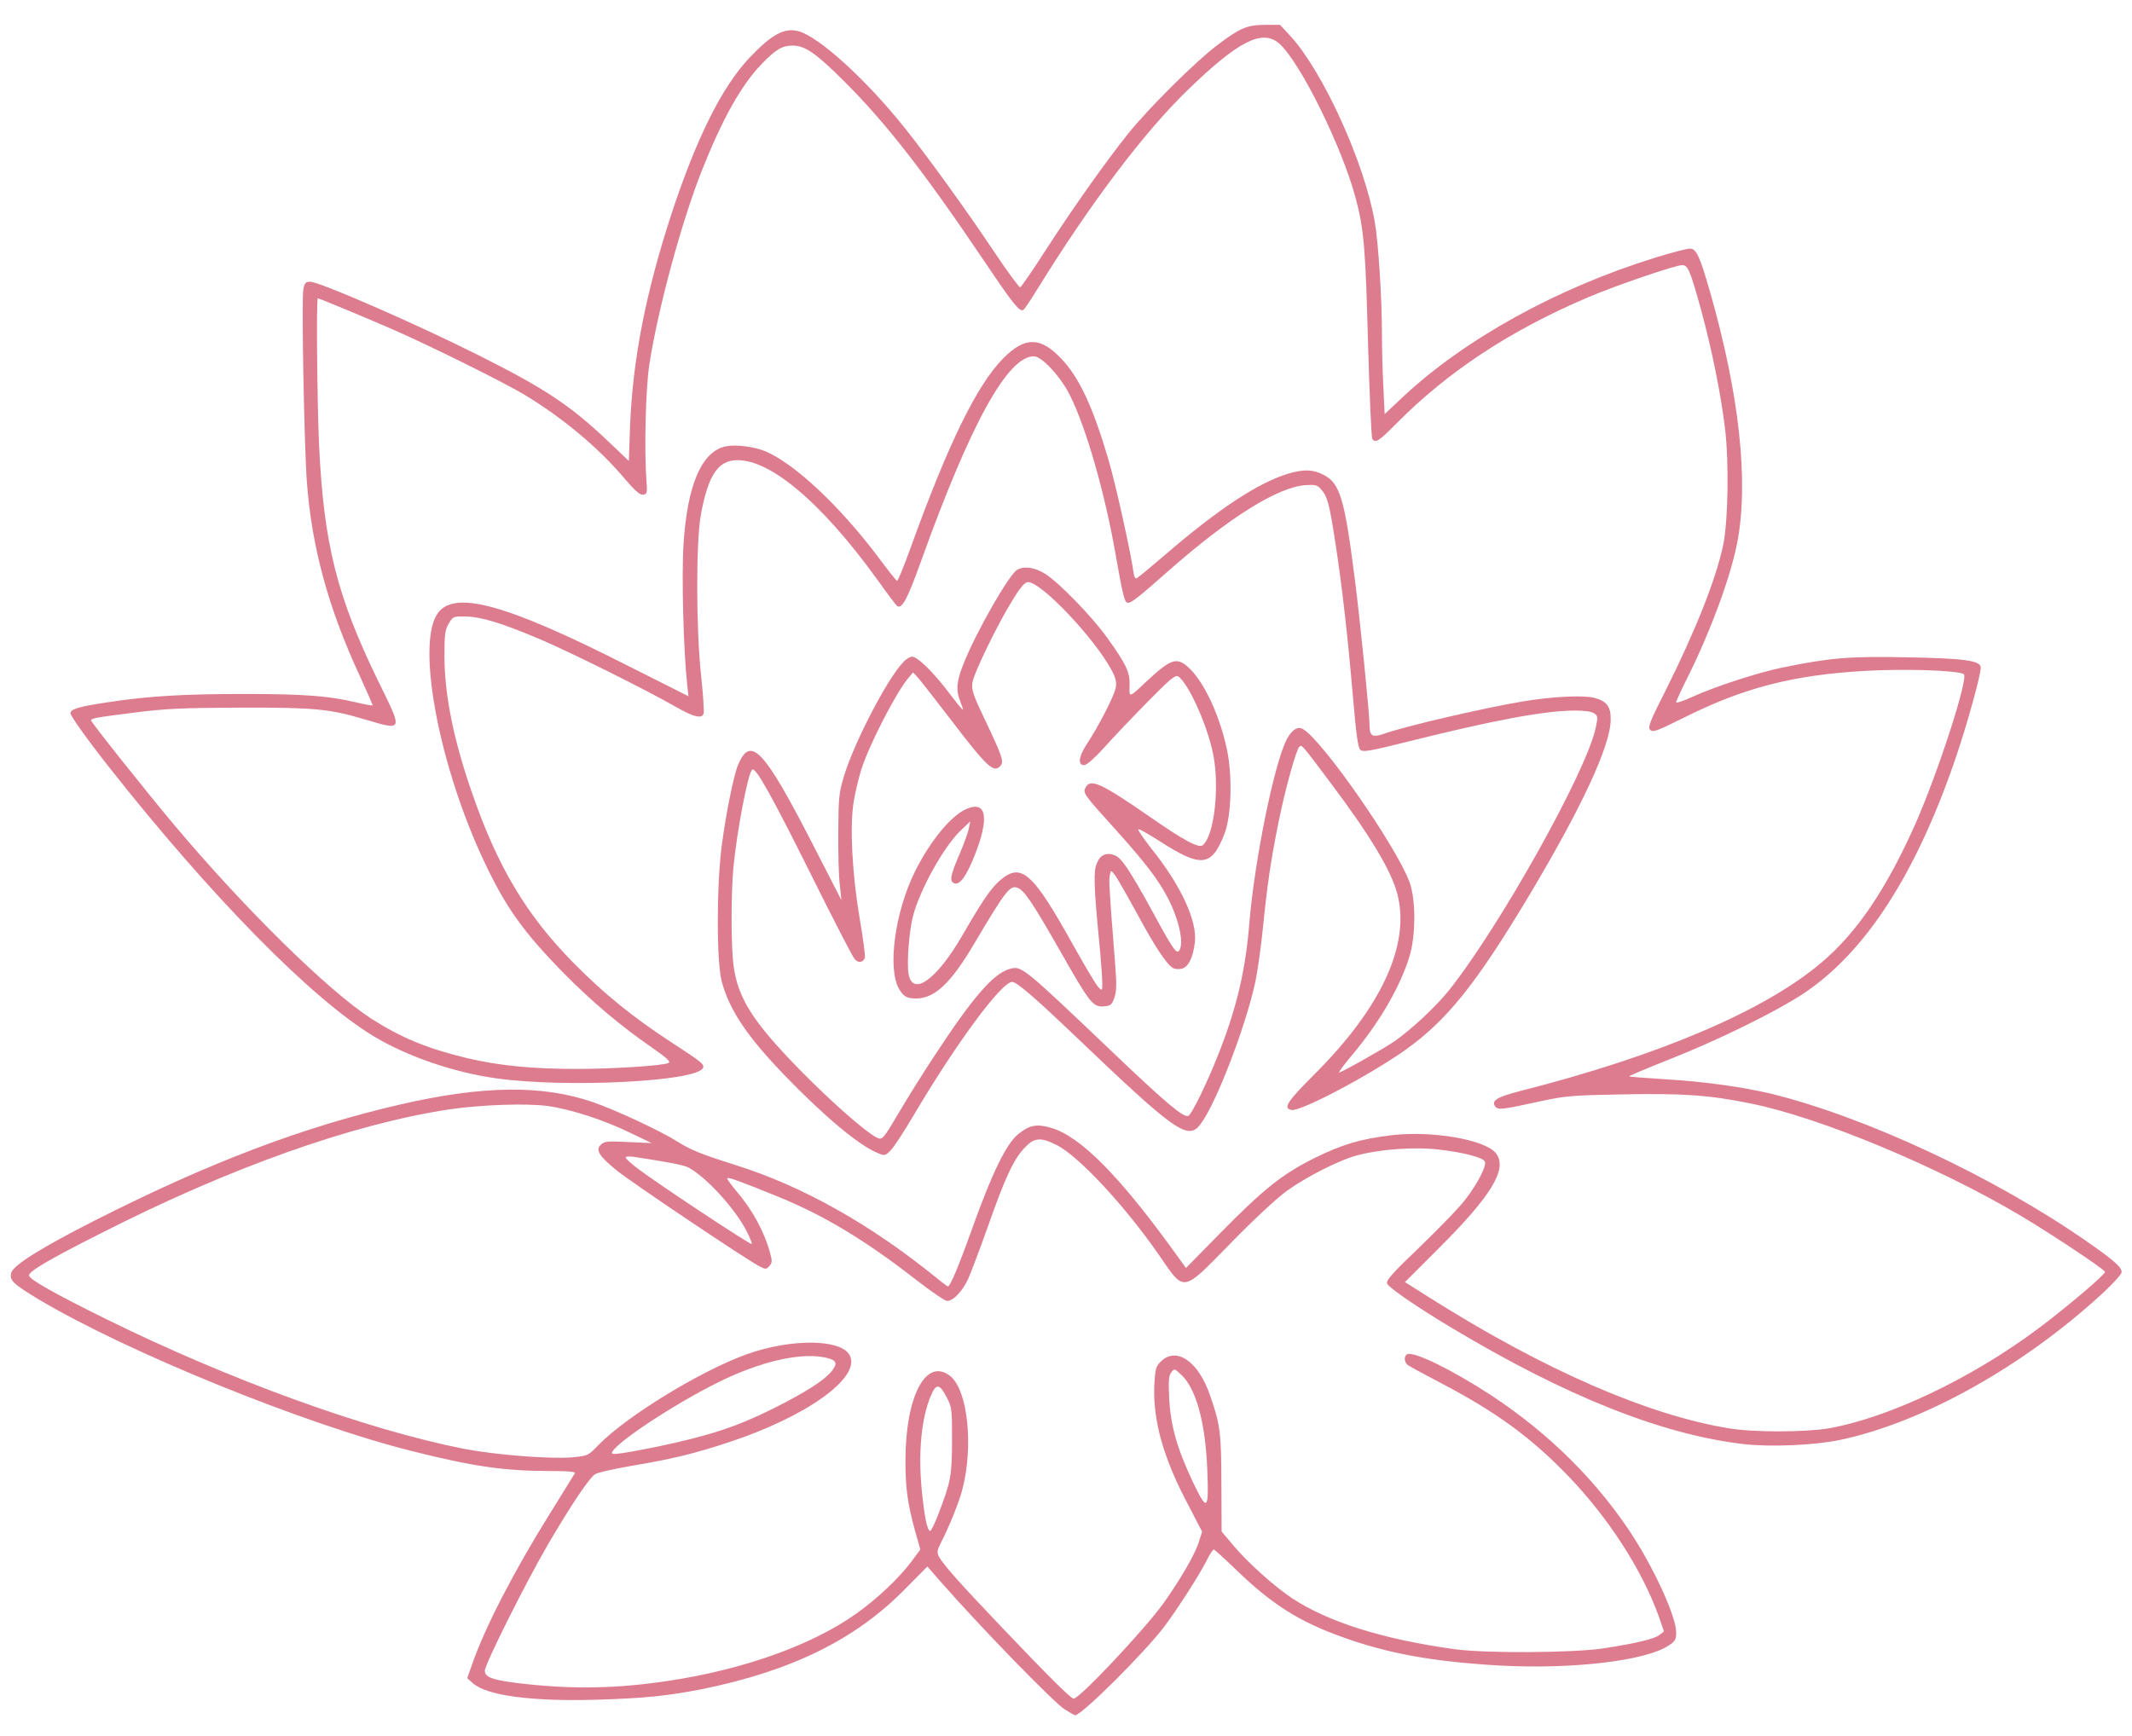
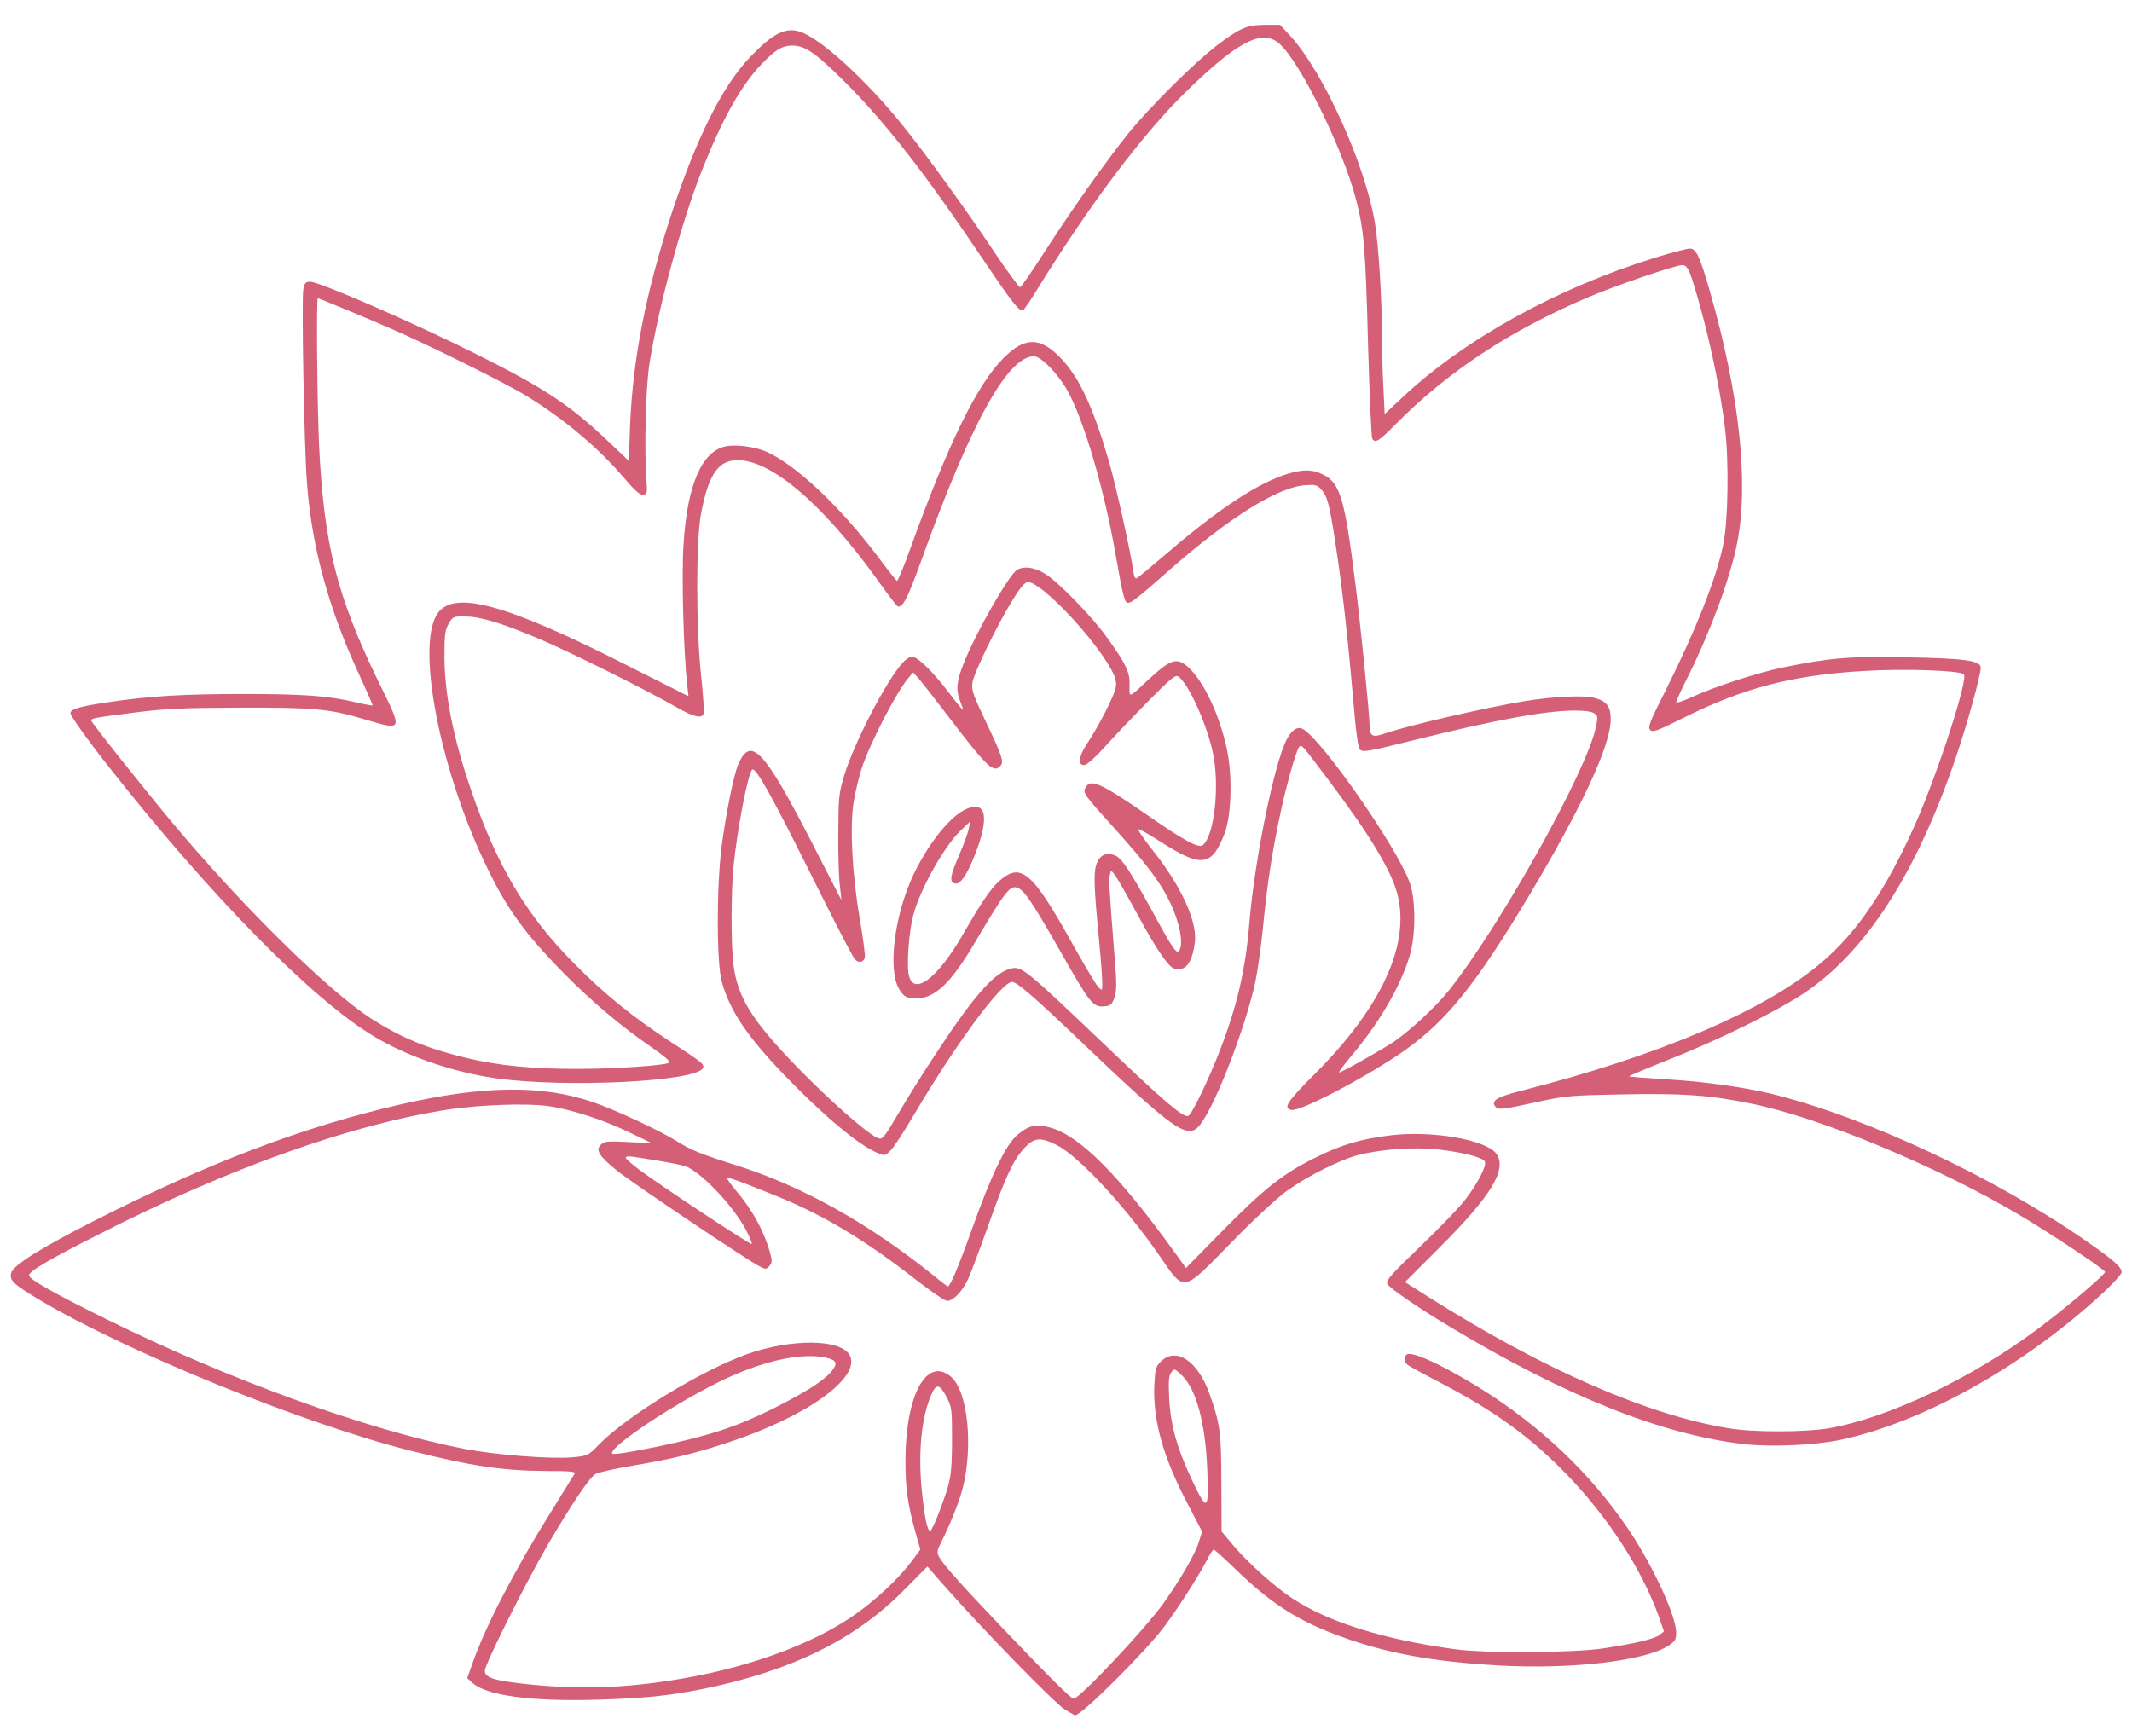
- <svg xmlns="http://www.w3.org/2000/svg" width="1029" height="838" viewBox="0 0 10290 8380" fill="#DE7C8F">
+ <svg xmlns="http://www.w3.org/2000/svg" width="1029" height="838" viewBox="0 0 10290 8380" fill="#D45F76">
  <path d="M5139 8252 c-55 -36 -396 -386 -594 -611 l-69 -79 -111 112 c-237 241 -547 393 -977 480 -163 32 -274 44 -508 51 -311 9 -528 -19 -597 -79 l-28 -25 23 -65 c61 -177 200 -447 377 -731 61 -99 115 -185 119 -192 5 -9 -27 -12 -130 -12 -214 -1 -361 -22 -659 -97 -518 -130 -1376 -479 -1801 -733 -120 -73 -139 -90 -130 -126 9 -37 143 -121 405 -254 552 -280 1004 -451 1471 -559 400 -92 685 -96 931 -12 108 37 329 140 409 191 63 40 118 62 280 113 324 102 648 284 968 543 29 24 55 43 57 43 11 0 53 -100 117 -279 95 -266 164 -408 221 -455 55 -45 90 -52 159 -32 142 41 330 230 603 609 l49 68 166 -169 c209 -213 302 -286 455 -362 133 -66 223 -92 371 -110 194 -23 452 21 504 87 58 74 -20 204 -277 460 l-162 162 117 74 c554 350 1055 568 1447 632 119 20 367 19 481 0 290 -51 690 -241 1012 -482 134 -100 322 -260 322 -273 0 -11 -259 -183 -405 -270 -400 -238 -974 -477 -1305 -543 -199 -41 -332 -50 -623 -44 -235 4 -275 8 -382 31 -192 42 -213 45 -227 29 -23 -29 5 -47 118 -76 670 -170 1183 -388 1457 -622 170 -144 312 -354 452 -669 110 -249 258 -707 233 -722 -29 -18 -292 -27 -483 -15 -344 20 -583 82 -873 228 -125 62 -144 69 -157 57 -13 -13 -4 -37 75 -193 146 -292 243 -538 277 -701 24 -117 28 -399 9 -560 -21 -172 -64 -384 -116 -575 -54 -194 -63 -215 -92 -215 -32 0 -322 99 -453 155 -380 162 -679 360 -930 614 -80 81 -97 92 -112 69 -4 -7 -13 -209 -20 -448 -12 -469 -20 -563 -59 -710 -65 -248 -269 -661 -370 -750 -82 -71 -198 -12 -443 226 -208 201 -470 548 -725 961 -31 51 -61 95 -67 99 -18 11 -49 -28 -189 -236 -284 -422 -472 -664 -669 -861 -142 -142 -195 -179 -256 -179 -49 0 -80 18 -147 87 -100 103 -191 265 -292 520 -98 249 -211 666 -252 933 -18 115 -25 415 -14 560 5 60 3 65 -16 68 -16 2 -39 -19 -94 -83 -120 -142 -293 -287 -473 -396 -94 -58 -465 -242 -642 -319 -130 -57 -355 -150 -361 -150 -8 0 -3 513 6 710 23 478 86 728 286 1139 120 244 122 239 -68 183 -167 -50 -242 -57 -598 -56 -280 1 -363 5 -505 23 -195 25 -215 28 -215 39 0 9 253 327 394 496 342 408 748 807 956 942 147 94 273 146 465 192 153 36 310 52 530 52 176 0 419 -16 442 -29 11 -6 -10 -25 -83 -76 -148 -102 -289 -221 -423 -357 -196 -200 -281 -319 -386 -543 -213 -453 -323 -1025 -228 -1186 74 -125 323 -60 922 244 l294 148 -6 -53 c-18 -160 -28 -527 -18 -680 18 -290 89 -452 207 -474 50 -9 139 3 192 26 142 63 355 263 539 507 46 62 88 115 92 117 4 3 33 -68 65 -157 183 -507 322 -791 449 -918 103 -104 178 -104 278 1 87 91 153 231 228 486 35 116 112 466 123 554 2 14 8 24 13 22 6 -2 66 -52 135 -111 264 -227 453 -351 599 -395 75 -22 120 -20 171 7 78 41 100 117 149 503 25 192 71 652 71 703 0 53 13 62 64 45 104 -38 499 -129 682 -159 139 -23 290 -30 340 -16 59 16 79 42 78 105 -1 126 -140 424 -395 851 -256 427 -395 600 -597 744 -174 123 -505 298 -549 289 -42 -8 -21 -40 114 -175 322 -322 461 -626 397 -868 -29 -112 -131 -282 -325 -540 -136 -181 -136 -182 -148 -170 -16 17 -69 208 -100 363 -37 182 -56 312 -76 516 -9 88 -25 203 -36 255 -47 218 -190 590 -265 688 -61 80 -119 38 -604 -425 -200 -191 -283 -262 -305 -262 -51 0 -271 298 -473 640 -47 80 -98 158 -113 173 -27 27 -29 27 -63 13 -92 -38 -259 -178 -451 -377 -179 -186 -263 -311 -301 -449 -26 -92 -26 -457 -1 -655 21 -159 58 -343 80 -395 61 -141 125 -72 363 392 l135 263 -8 -75 c-5 -41 -8 -156 -7 -255 1 -166 3 -187 28 -270 47 -157 207 -466 284 -547 14 -16 34 -28 44 -28 27 0 102 74 178 174 35 47 66 84 67 82 2 -2 -4 -19 -12 -39 -22 -54 -19 -98 16 -184 59 -150 221 -433 259 -453 35 -19 85 -11 136 21 66 42 225 206 296 305 94 131 112 169 110 232 -2 62 -5 63 83 -20 114 -106 143 -117 198 -69 76 67 154 233 189 400 27 129 21 318 -11 403 -63 164 -112 169 -318 36 -52 -33 -96 -58 -99 -55 -4 3 25 44 62 92 144 179 223 351 211 454 -9 74 -31 119 -63 127 -15 4 -34 2 -43 -3 -31 -19 -88 -105 -171 -259 -47 -86 -95 -170 -106 -186 -22 -29 -22 -29 -27 -6 -6 22 -4 61 23 403 10 123 10 157 -1 190 -13 36 -18 40 -51 43 -53 4 -67 -13 -214 -272 -133 -233 -172 -291 -205 -301 -35 -12 -59 20 -208 272 -111 188 -189 262 -278 263 -45 0 -60 -8 -82 -43 -60 -97 -22 -375 76 -572 75 -149 175 -270 250 -301 95 -40 109 46 36 228 -39 98 -71 142 -97 132 -24 -9 -20 -36 24 -138 22 -51 43 -109 46 -127 l7 -34 -47 45 c-80 76 -197 286 -229 411 -19 71 -31 226 -22 279 19 113 135 31 260 -185 93 -161 136 -225 179 -263 105 -92 159 -44 360 318 54 96 106 184 117 195 19 19 19 19 19 -21 0 -23 -6 -108 -14 -190 -27 -277 -29 -348 -12 -387 16 -41 47 -54 87 -38 32 12 72 72 184 276 96 177 114 203 127 183 23 -37 -2 -152 -58 -258 -46 -87 -109 -169 -254 -330 -151 -167 -155 -173 -140 -199 23 -44 74 -21 304 138 171 119 242 157 261 141 56 -46 82 -283 50 -441 -28 -139 -120 -343 -169 -374 -14 -8 -39 13 -149 125 -73 74 -166 172 -207 218 -42 47 -84 84 -95 85 -34 3 -30 -39 9 -99 57 -85 134 -235 141 -274 5 -27 0 -47 -20 -85 -83 -155 -339 -425 -403 -425 -15 0 -35 22 -72 82 -75 120 -191 359 -197 405 -4 34 4 59 60 176 82 172 93 203 77 222 -33 40 -63 12 -248 -230 -67 -88 -134 -173 -148 -190 l-27 -29 -23 27 c-58 68 -190 324 -227 442 -14 44 -30 115 -37 157 -19 119 -7 348 29 560 17 98 28 184 25 192 -9 23 -31 26 -49 6 -9 -10 -104 -193 -210 -407 -193 -387 -267 -519 -284 -508 -20 12 -73 289 -91 470 -12 127 -12 378 0 473 21 160 91 271 317 503 151 154 314 298 372 329 30 15 30 15 116 -130 37 -63 110 -180 163 -260 185 -283 284 -398 363 -422 60 -17 58 -19 505 407 251 239 335 310 359 302 17 -7 96 -169 153 -317 83 -214 124 -391 142 -615 25 -301 119 -766 180 -885 24 -46 52 -65 78 -51 92 51 450 564 515 739 31 85 31 259 -1 362 -46 147 -145 317 -277 474 -36 43 -64 80 -62 83 5 4 206 -109 267 -150 79 -55 201 -168 263 -246 244 -306 661 -1051 708 -1265 12 -54 11 -60 -6 -72 -12 -9 -46 -14 -94 -14 -146 1 -380 44 -794 147 -199 50 -229 55 -242 42 -11 -10 -20 -79 -35 -254 -26 -304 -54 -546 -86 -752 -28 -182 -38 -218 -68 -251 -18 -21 -28 -23 -76 -20 -134 10 -367 156 -655 409 -155 137 -184 159 -201 159 -16 0 -24 -31 -59 -230 -52 -300 -143 -617 -222 -774 -45 -89 -135 -186 -173 -186 -127 0 -306 325 -545 990 -64 179 -91 230 -114 216 -6 -4 -49 -61 -96 -127 -276 -383 -535 -598 -698 -576 -78 11 -121 83 -154 260 -24 130 -24 548 1 780 10 92 15 174 12 182 -9 26 -48 16 -131 -31 -142 -82 -516 -268 -665 -331 -181 -76 -278 -106 -354 -107 -58 -1 -60 0 -80 34 -18 31 -21 51 -21 160 1 184 43 396 130 648 124 363 266 601 495 832 147 149 286 261 465 378 154 100 165 110 158 127 -25 66 -665 98 -1001 50 -204 -29 -426 -105 -587 -202 -300 -180 -788 -677 -1282 -1304 -97 -123 -183 -243 -183 -256 0 -20 41 -32 180 -53 200 -30 362 -40 656 -40 290 0 411 9 540 40 43 10 80 17 82 15 2 -1 -26 -65 -61 -141 -152 -327 -233 -624 -256 -939 -13 -173 -26 -881 -17 -928 6 -31 11 -37 33 -37 45 0 510 203 807 352 324 162 448 244 631 418 l100 95 6 -170 c13 -320 75 -640 200 -1023 121 -367 244 -614 378 -755 107 -112 168 -145 236 -126 98 27 324 232 508 462 107 133 299 398 437 605 63 94 119 170 124 169 5 -2 59 -80 120 -175 135 -209 294 -433 401 -567 100 -124 324 -347 430 -427 108 -82 144 -98 231 -98 l72 0 51 55 c158 173 357 612 406 895 18 101 35 370 35 550 0 69 3 182 7 252 l6 127 86 -81 c300 -281 743 -526 1219 -674 78 -24 154 -44 168 -44 31 0 48 36 98 211 141 493 187 914 131 1207 -32 166 -127 424 -236 644 -33 65 -59 122 -59 128 0 5 35 -6 78 -26 107 -49 318 -118 437 -142 223 -46 324 -55 595 -49 285 5 360 16 360 50 0 36 -65 271 -118 427 -192 567 -439 950 -742 1149 -131 86 -407 222 -643 315 -108 43 -196 80 -194 82 2 2 81 8 175 14 180 10 372 37 507 69 459 112 1082 403 1530 716 128 89 165 122 165 146 0 10 -42 56 -94 104 -384 353 -864 621 -1265 706 -125 26 -337 35 -466 20 -395 -46 -860 -232 -1410 -562 -159 -95 -295 -188 -309 -211 -9 -15 15 -43 161 -183 94 -91 193 -193 218 -228 57 -74 100 -159 92 -179 -7 -20 -102 -45 -225 -59 -113 -13 -277 -2 -387 27 -88 22 -249 104 -346 174 -48 35 -163 142 -269 251 -237 242 -221 239 -345 59 -163 -236 -390 -481 -496 -533 -78 -39 -108 -36 -156 16 -53 58 -91 140 -174 375 -38 107 -81 221 -95 253 -28 62 -73 109 -103 109 -10 0 -76 -45 -147 -100 -242 -189 -443 -311 -663 -401 -189 -77 -251 -100 -251 -90 0 5 21 33 46 63 75 88 132 192 160 293 12 43 11 51 -3 67 -14 16 -18 16 -47 1 -60 -30 -612 -401 -687 -461 -89 -72 -107 -102 -78 -127 16 -16 33 -17 131 -12 l113 5 -100 -48 c-130 -64 -292 -116 -402 -131 -104 -14 -320 -6 -473 16 -469 71 -1063 282 -1692 603 -249 126 -338 179 -338 199 0 18 126 89 365 207 601 297 1263 537 1735 630 150 29 415 50 521 41 76 -7 77 -7 130 -62 138 -140 492 -356 714 -436 214 -76 454 -74 496 5 57 107 -208 297 -586 421 -159 53 -280 82 -461 112 -87 15 -169 33 -181 41 -29 18 -116 148 -228 339 -105 180 -305 579 -305 610 0 34 43 47 195 64 239 26 446 22 690 -15 363 -54 695 -173 907 -324 103 -73 207 -172 267 -252 l43 -58 -26 -92 c-35 -128 -46 -204 -46 -334 0 -317 101 -507 219 -409 82 70 110 337 56 544 -15 60 -63 179 -104 259 -18 35 -19 46 -10 65 20 38 97 125 299 337 234 246 339 350 352 350 28 0 340 -331 433 -460 80 -112 153 -237 171 -296 l16 -50 -70 -135 c-117 -221 -167 -400 -161 -568 4 -78 7 -93 28 -115 75 -79 184 -8 241 159 50 144 54 179 55 424 l1 234 59 70 c67 80 199 198 281 252 174 115 441 199 784 246 148 21 578 18 720 -4 162 -25 246 -46 270 -65 l21 -17 -26 -75 c-81 -224 -243 -475 -440 -679 -175 -181 -343 -304 -600 -439 -88 -46 -166 -88 -172 -94 -17 -14 -17 -45 0 -51 35 -13 216 76 402 197 287 189 521 423 693 692 108 172 202 382 202 455 0 34 -5 42 -37 63 -112 74 -468 115 -815 96 -316 -18 -537 -57 -758 -137 -211 -75 -345 -161 -519 -330 -53 -51 -99 -93 -103 -93 -4 0 -20 24 -34 53 -37 72 -136 227 -203 317 -93 124 -400 430 -432 430 -3 0 -25 -13 -50 -28z m-610 -943 c61 -160 65 -182 66 -354 0 -153 -1 -163 -26 -210 -34 -66 -51 -68 -76 -8 -46 108 -62 274 -44 458 13 128 26 195 41 195 4 0 22 -36 39 -81z m1298 -213 c-9 -227 -53 -389 -123 -457 -35 -33 -36 -34 -51 -14 -12 16 -14 41 -10 125 7 132 38 243 114 403 70 147 78 140 70 -57z m-2657 -112 c256 -54 384 -96 563 -185 153 -77 238 -131 277 -175 35 -41 30 -58 -23 -70 -112 -25 -287 11 -475 97 -203 93 -522 298 -556 356 -7 13 -1 14 45 8 30 -4 106 -18 169 -31z m435 -1038 c-56 -111 -198 -266 -284 -311 -23 -11 -93 -25 -258 -50 -26 -4 -43 -3 -43 3 0 5 26 29 58 53 90 69 545 370 550 364 3 -2 -8 -29 -23 -59z" />
</svg>
